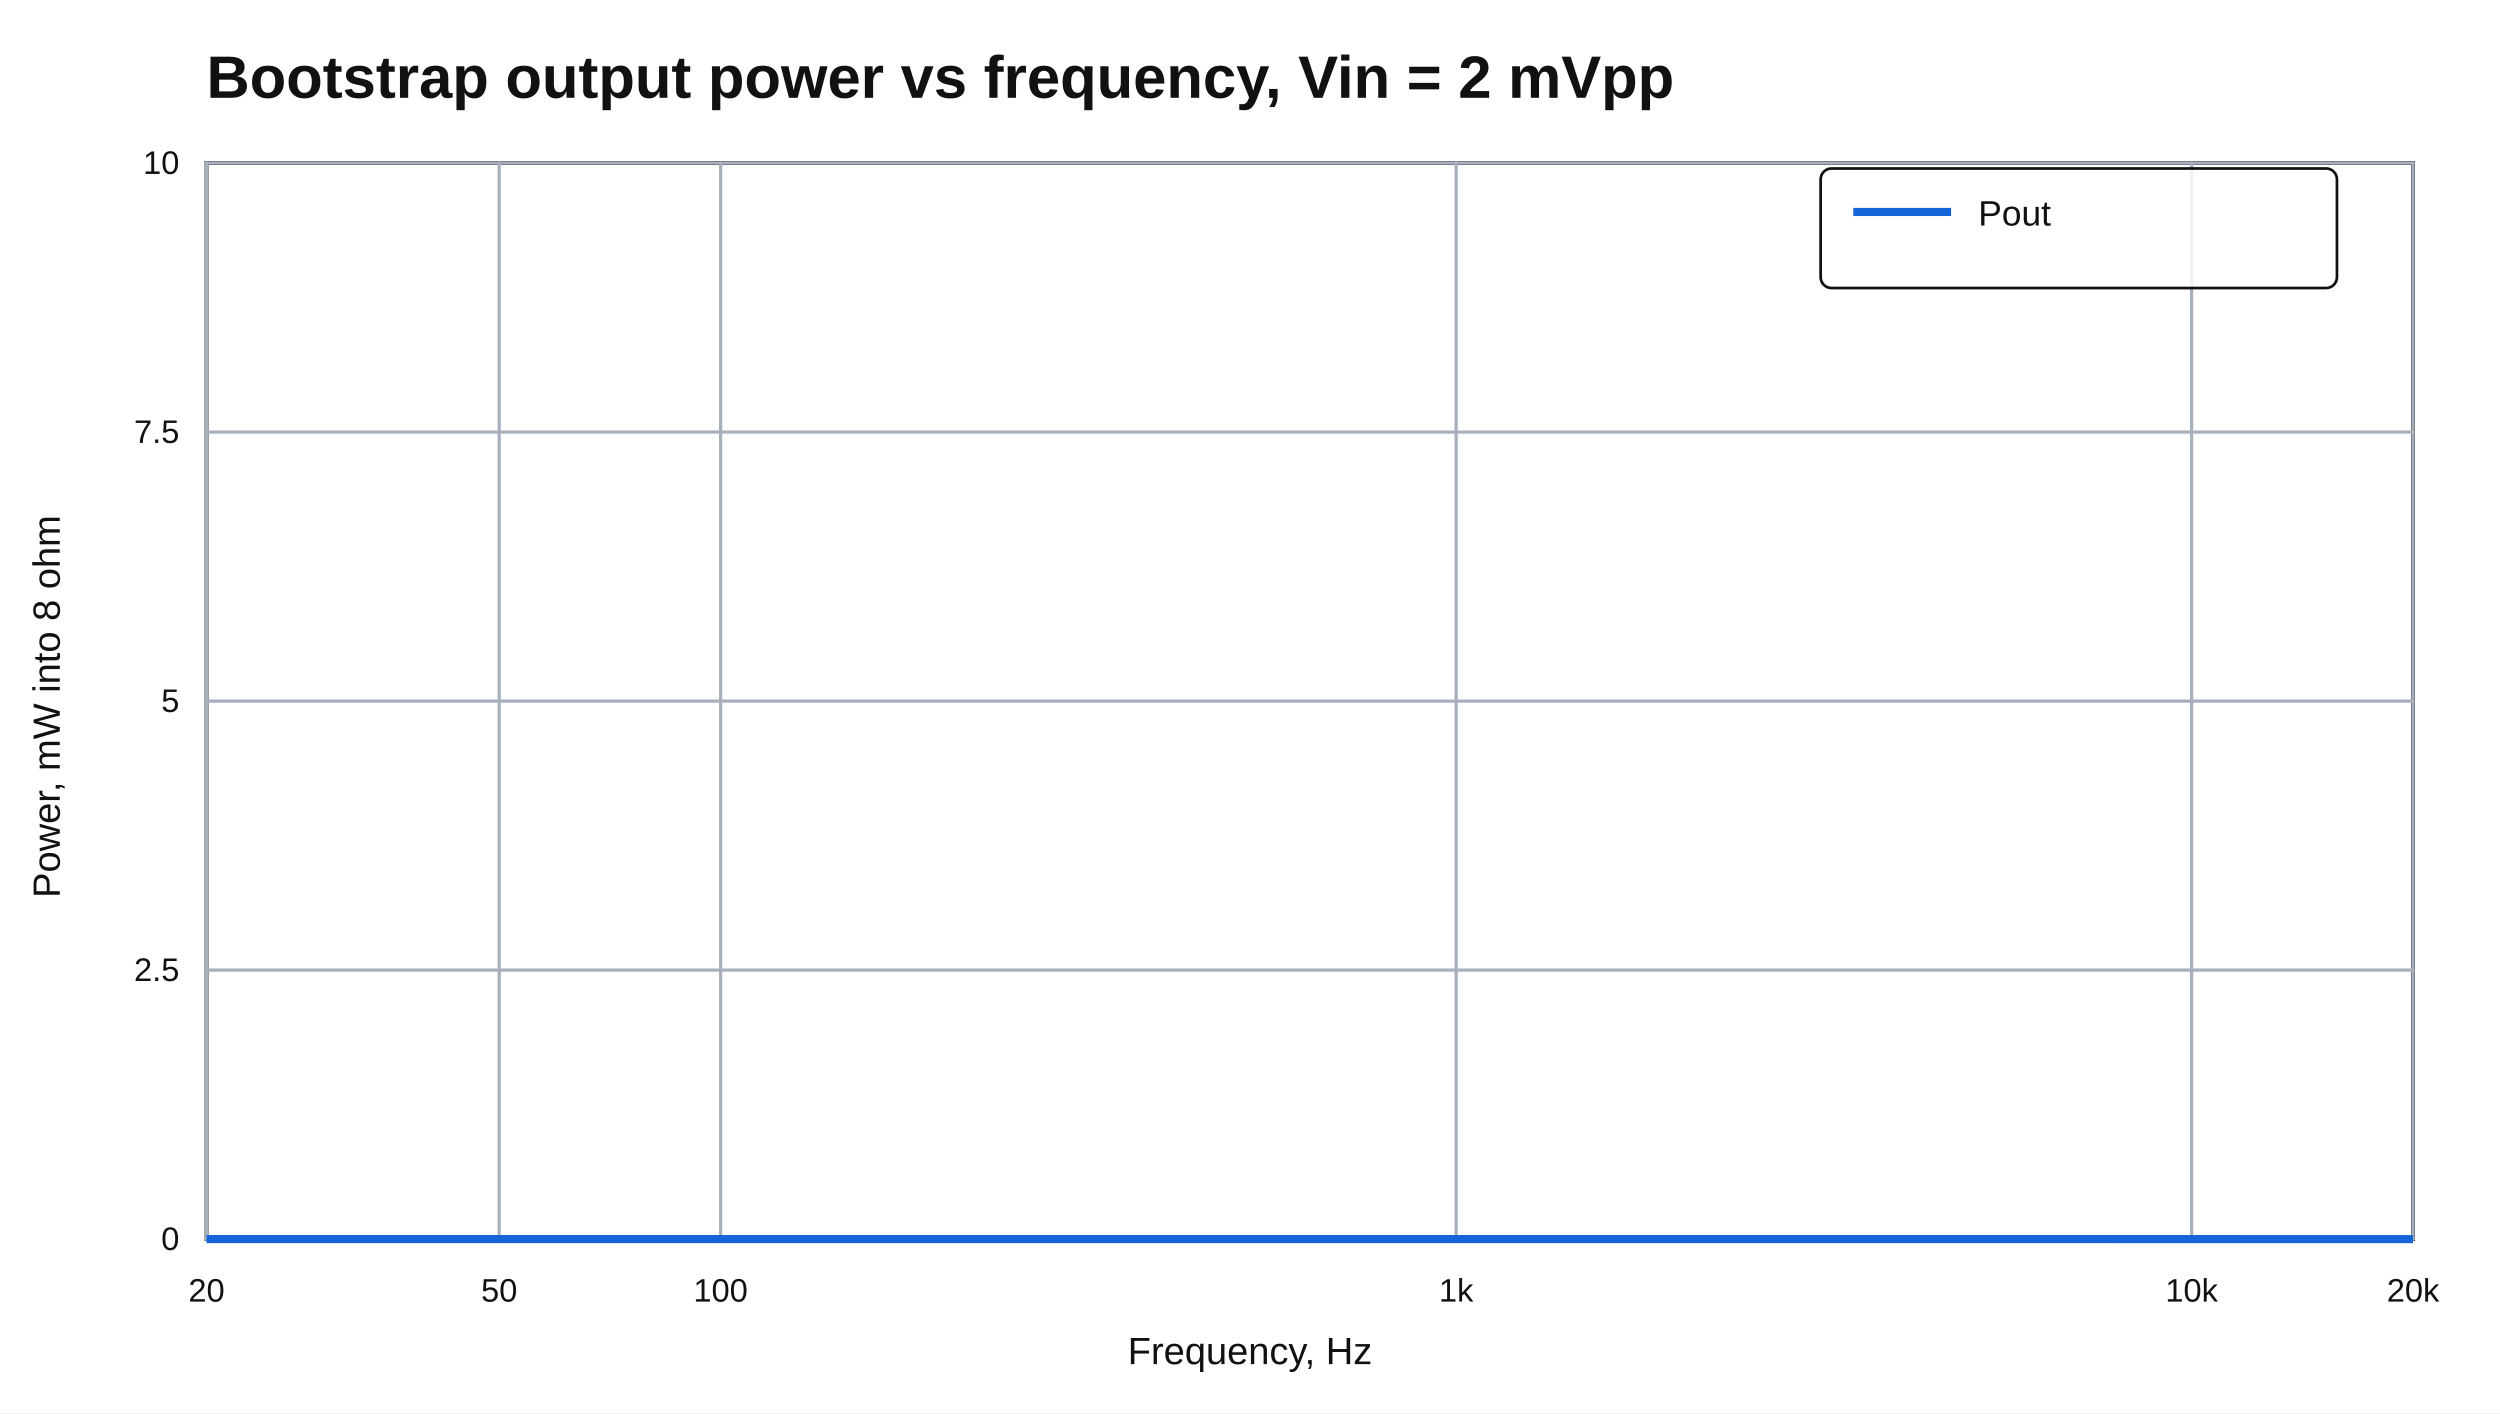
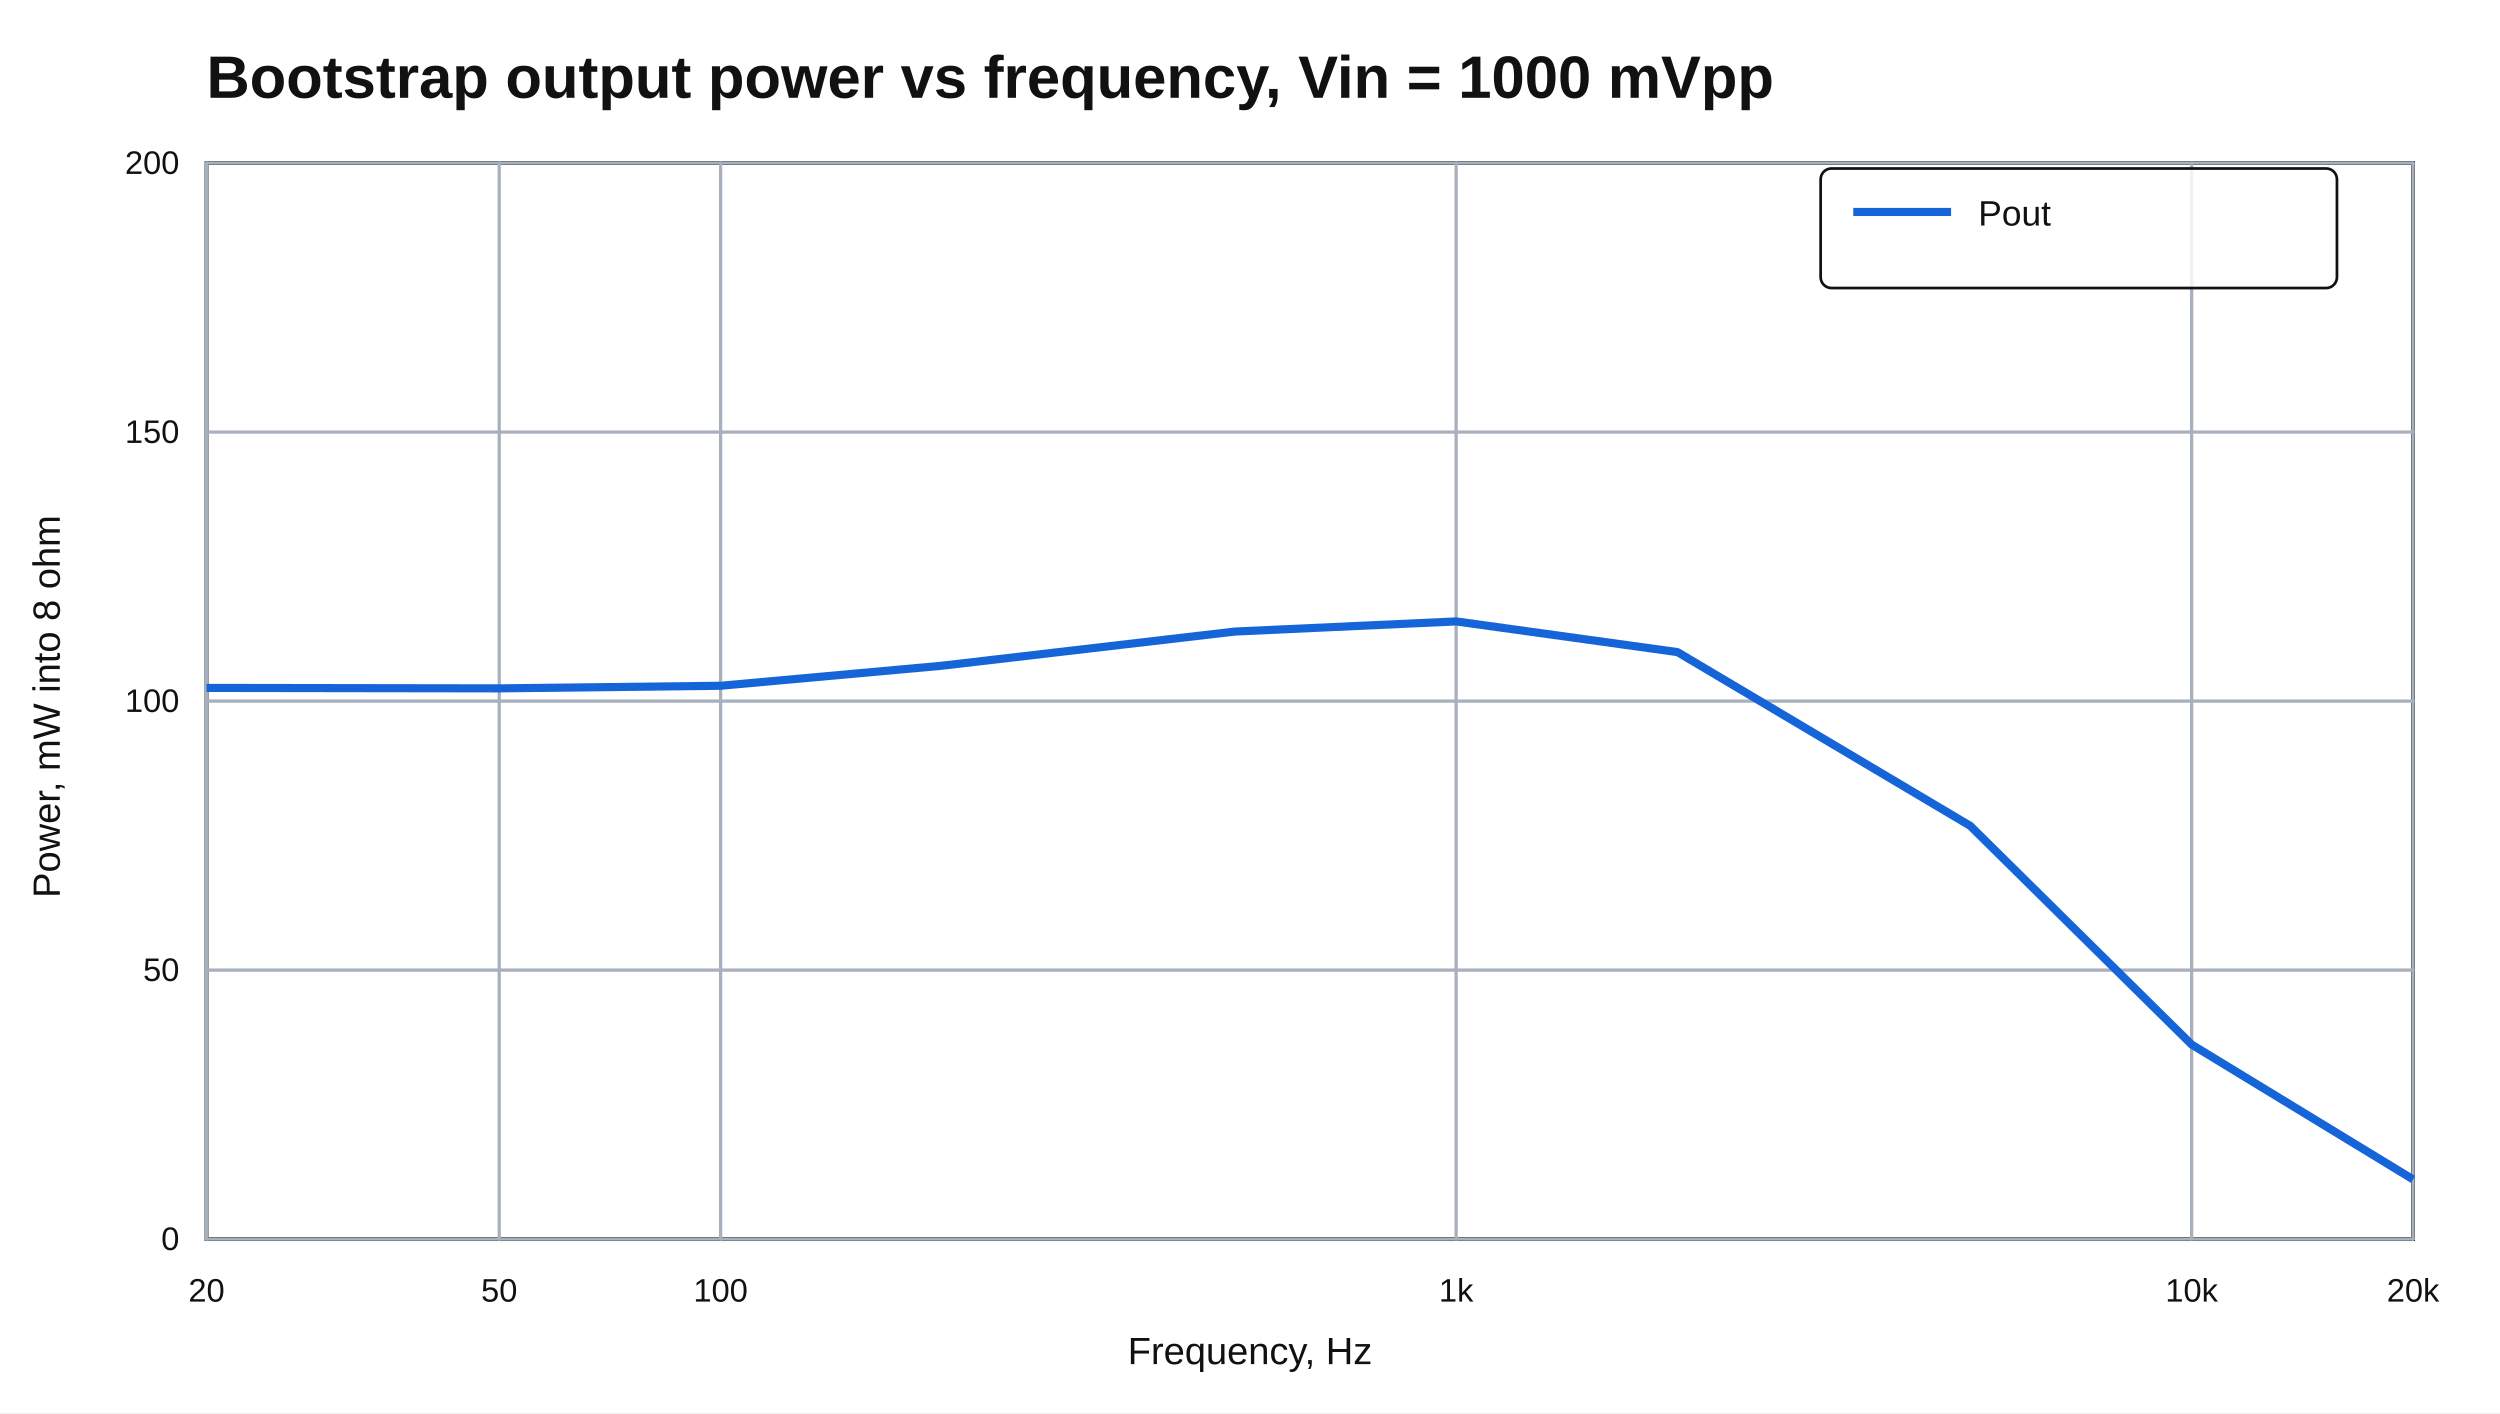
<svg xmlns="http://www.w3.org/2000/svg" width="920" height="520" viewBox="0 0 920 520">
  <defs>
    <style>
.wire{stroke:#111;stroke-width:2.6;fill:none;stroke-linecap:round;stroke-linejoin:round}
.thin{stroke:#a7b0bd;stroke-width:1.2;fill:none;stroke-linecap:round;stroke-linejoin:round}
.axis{stroke:#111;stroke-width:1.4;fill:none}
.blue{stroke:#1665d8;stroke-width:3;fill:none;stroke-linecap:round;stroke-linejoin:round}
.green{stroke:#13795b;stroke-width:3;fill:none;stroke-linecap:round;stroke-linejoin:round}
.orange{stroke:#b54708;stroke-width:3;fill:none;stroke-linecap:round;stroke-linejoin:round}
.node{fill:#111;stroke:none}
</style>
  </defs>
  <rect width="100%" height="100%" fill="#fff" />
-   <text x="76" y="36" font-family="Arial, Helvetica, sans-serif" font-size="22" font-weight="700" text-anchor="start" fill="#111">Bootstrap output power vs frequency, Vin = 2 mVpp</text>
+   <text x="76" y="36" font-family="Arial, Helvetica, sans-serif" font-size="22" font-weight="700" text-anchor="start" fill="#111">Bootstrap output power vs frequency, Vin = 1000 mVpp</text>
  <rect x="76" y="60" width="812" height="396" fill="#fff" stroke="#111" stroke-width="1.4" />
  <line x1="76" y1="60" x2="76" y2="456" class="thin" />
  <text x="76" y="479" font-family="Arial, Helvetica, sans-serif" font-size="12" font-weight="400" text-anchor="middle" fill="#111">20</text>
  <line x1="183.709" y1="60" x2="183.709" y2="456" class="thin" />
  <text x="183.709" y="479" font-family="Arial, Helvetica, sans-serif" font-size="12" font-weight="400" text-anchor="middle" fill="#111">50</text>
  <line x1="265.188" y1="60" x2="265.188" y2="456" class="thin" />
  <text x="265.188" y="479" font-family="Arial, Helvetica, sans-serif" font-size="12" font-weight="400" text-anchor="middle" fill="#111">100</text>
  <line x1="535.855" y1="60" x2="535.855" y2="456" class="thin" />
  <text x="535.855" y="479" font-family="Arial, Helvetica, sans-serif" font-size="12" font-weight="400" text-anchor="middle" fill="#111">1k</text>
  <line x1="806.521" y1="60" x2="806.521" y2="456" class="thin" />
  <text x="806.521" y="479" font-family="Arial, Helvetica, sans-serif" font-size="12" font-weight="400" text-anchor="middle" fill="#111">10k</text>
  <line x1="888" y1="60" x2="888" y2="456" class="thin" />
  <text x="888" y="479" font-family="Arial, Helvetica, sans-serif" font-size="12" font-weight="400" text-anchor="middle" fill="#111">20k</text>
  <line x1="76" y1="456" x2="888" y2="456" class="thin" />
  <text x="66" y="460" font-family="Arial, Helvetica, sans-serif" font-size="12" font-weight="400" text-anchor="end" fill="#111">0</text>
  <line x1="76" y1="357" x2="888" y2="357" class="thin" />
-   <text x="66" y="361" font-family="Arial, Helvetica, sans-serif" font-size="12" font-weight="400" text-anchor="end" fill="#111">2.5</text>
+   <text x="66" y="361" font-family="Arial, Helvetica, sans-serif" font-size="12" font-weight="400" text-anchor="end" fill="#111">50</text>
  <line x1="76" y1="258" x2="888" y2="258" class="thin" />
-   <text x="66" y="262" font-family="Arial, Helvetica, sans-serif" font-size="12" font-weight="400" text-anchor="end" fill="#111">5</text>
+   <text x="66" y="262" font-family="Arial, Helvetica, sans-serif" font-size="12" font-weight="400" text-anchor="end" fill="#111">100</text>
  <line x1="76" y1="159" x2="888" y2="159" class="thin" />
-   <text x="66" y="163" font-family="Arial, Helvetica, sans-serif" font-size="12" font-weight="400" text-anchor="end" fill="#111">7.5</text>
+   <text x="66" y="163" font-family="Arial, Helvetica, sans-serif" font-size="12" font-weight="400" text-anchor="end" fill="#111">150</text>
  <line x1="76" y1="60" x2="888" y2="60" class="thin" />
-   <text x="66" y="64" font-family="Arial, Helvetica, sans-serif" font-size="12" font-weight="400" text-anchor="end" fill="#111">10</text>
-   <polyline points="76.00,455.97 183.71,455.97 265.19,455.97 346.67,455.97 454.38,455.97 535.85,455.97 617.33,455.97 725.04,455.98 806.52,455.99 888.00,456.00" fill="none" stroke="#1665d8" stroke-width="3" stroke-linejoin="round" />
+   <text x="66" y="64" font-family="Arial, Helvetica, sans-serif" font-size="12" font-weight="400" text-anchor="end" fill="#111">200</text>
+   <polyline points="76.00,253.15 183.71,253.32 265.19,252.36 346.67,244.98 454.38,232.41 535.85,228.68 617.33,239.98 725.04,303.91 806.52,384.39 888.00,434.02" fill="none" stroke="#1665d8" stroke-width="3" stroke-linejoin="round" />
  <rect x="670" y="62" width="190" height="44" rx="4" ry="4" fill="#fff" fill-opacity="0.82" stroke="#111" stroke-width="1" />
  <line x1="682" y1="78" x2="718" y2="78" stroke="#1665d8" stroke-width="3" />
  <text x="728" y="83" font-family="Arial, Helvetica, sans-serif" font-size="13" font-weight="400" text-anchor="start" fill="#111">Pout</text>
  <text x="460" y="502" font-family="Arial, Helvetica, sans-serif" font-size="14" font-weight="400" text-anchor="middle" fill="#111">Frequency, Hz</text>
  <text x="22" y="260" font-family="Arial, Helvetica, sans-serif" font-size="14" text-anchor="middle" fill="#111" transform="rotate(-90 22 260)">Power, mW into 8 ohm</text>
</svg>
